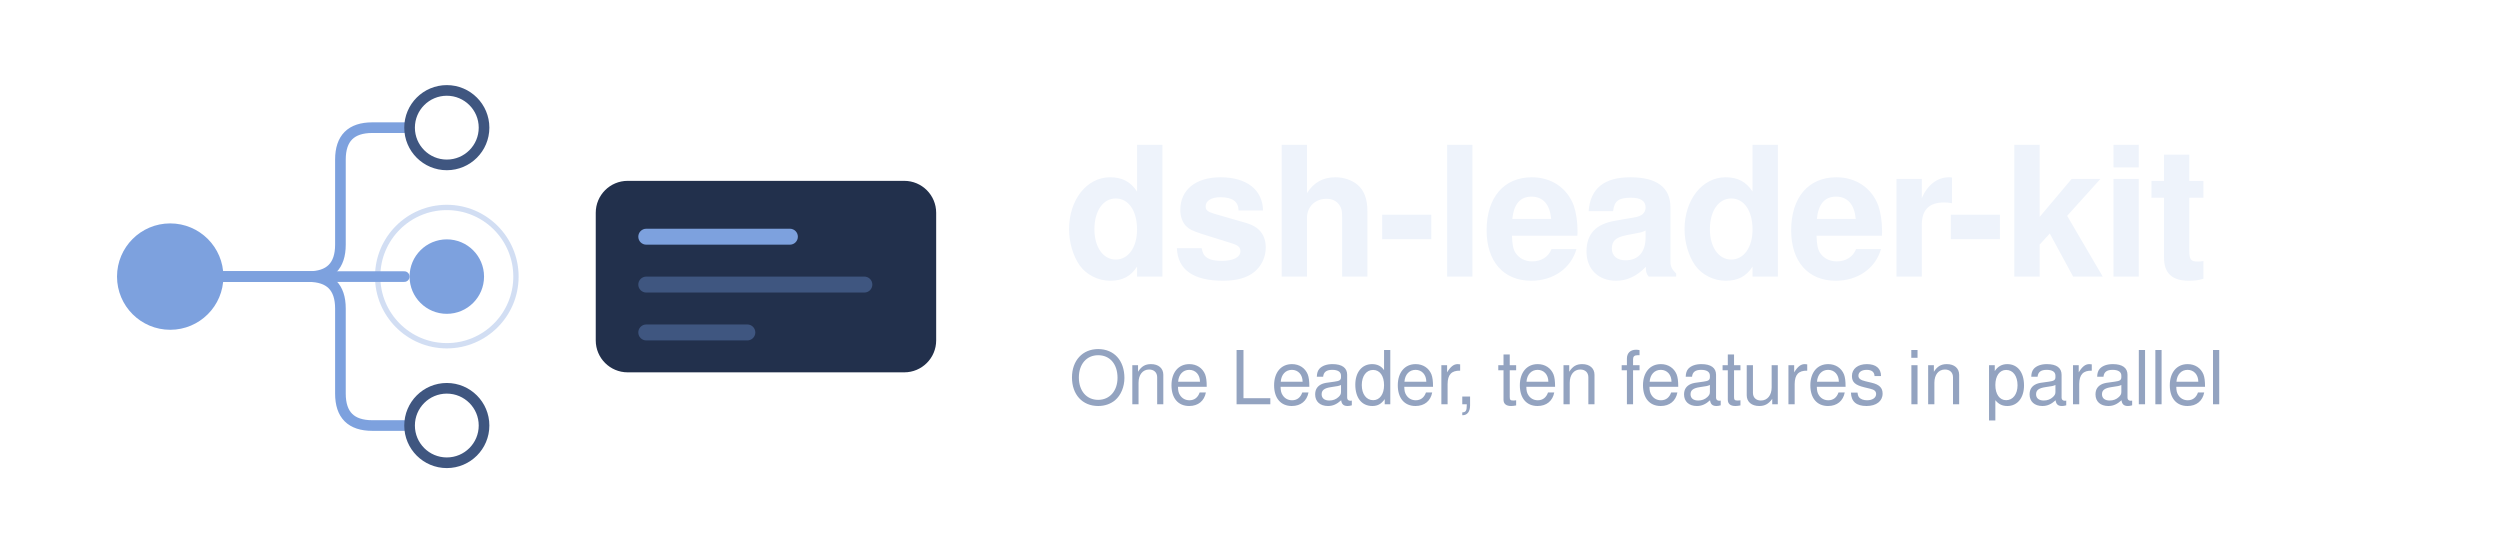
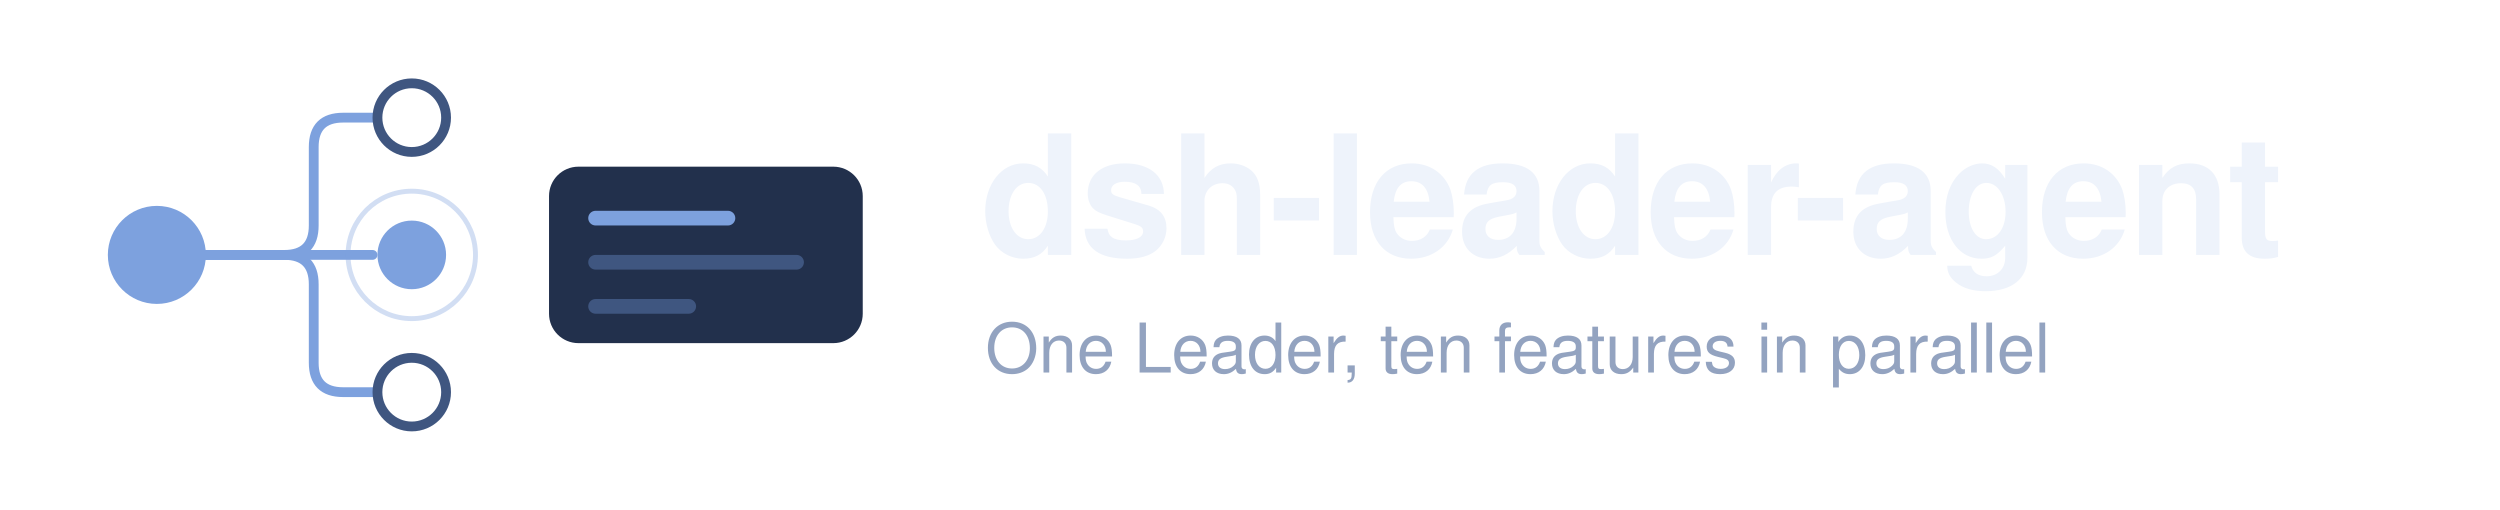
- <svg xmlns="http://www.w3.org/2000/svg" width="470" height="104" viewBox="0 0 470 104" role="img" aria-label="dsh-leader-kit">
+ <svg xmlns="http://www.w3.org/2000/svg" width="510" height="104" viewBox="0 0 510 104" role="img" aria-label="dsh-leader-agent">
  <g stroke="#7da1de" stroke-width="2" stroke-linecap="round" fill="none">
    <path d="M42 52 H58 Q64 52 64 46 V30 Q64 24 70 24 H76" />
    <path d="M42 52 H76" />
    <path d="M42 52 H58 Q64 52 64 58 V74 Q64 80 70 80 H76" />
  </g>
  <circle cx="32" cy="52" r="10" fill="#7da1de" />
  <circle cx="84" cy="24" r="7" fill="none" stroke="#3f5680" stroke-width="2" />
  <circle cx="84" cy="52" r="7" fill="#7da1de" />
  <circle cx="84" cy="80" r="7" fill="none" stroke="#3f5680" stroke-width="2" />
  <circle cx="84" cy="52" r="13" fill="none" stroke="#7da1de" stroke-width="1" opacity="0.35" />
  <g fill="#22304c">
    <rect x="112" y="34" width="64" height="36" rx="6" />
    <rect x="120" y="43" width="30" height="3" rx="1.5" fill="#7da1de" />
    <rect x="120" y="52" width="44" height="3" rx="1.5" fill="#3f5680" />
    <rect x="120" y="61" width="22" height="3" rx="1.5" fill="#3f5680" />
  </g>
-   <text x="200" y="52" font-family="-apple-system, BlinkMacSystemFont, 'Segoe UI', Helvetica, Arial, sans-serif" font-size="34" font-weight="700" fill="#eef3fb" letter-spacing="-0.5">dsh-leader-kit</text>
+   <text x="200" y="52" font-family="-apple-system, BlinkMacSystemFont, 'Segoe UI', Helvetica, Arial, sans-serif" font-size="34" font-weight="700" fill="#eef3fb" letter-spacing="-0.5">dsh-leader-agent</text>
  <text x="201" y="76" font-family="-apple-system, BlinkMacSystemFont, 'Segoe UI', Helvetica, Arial, sans-serif" font-size="14" fill="#93a3c0">One Leader, ten features in parallel</text>
</svg>
